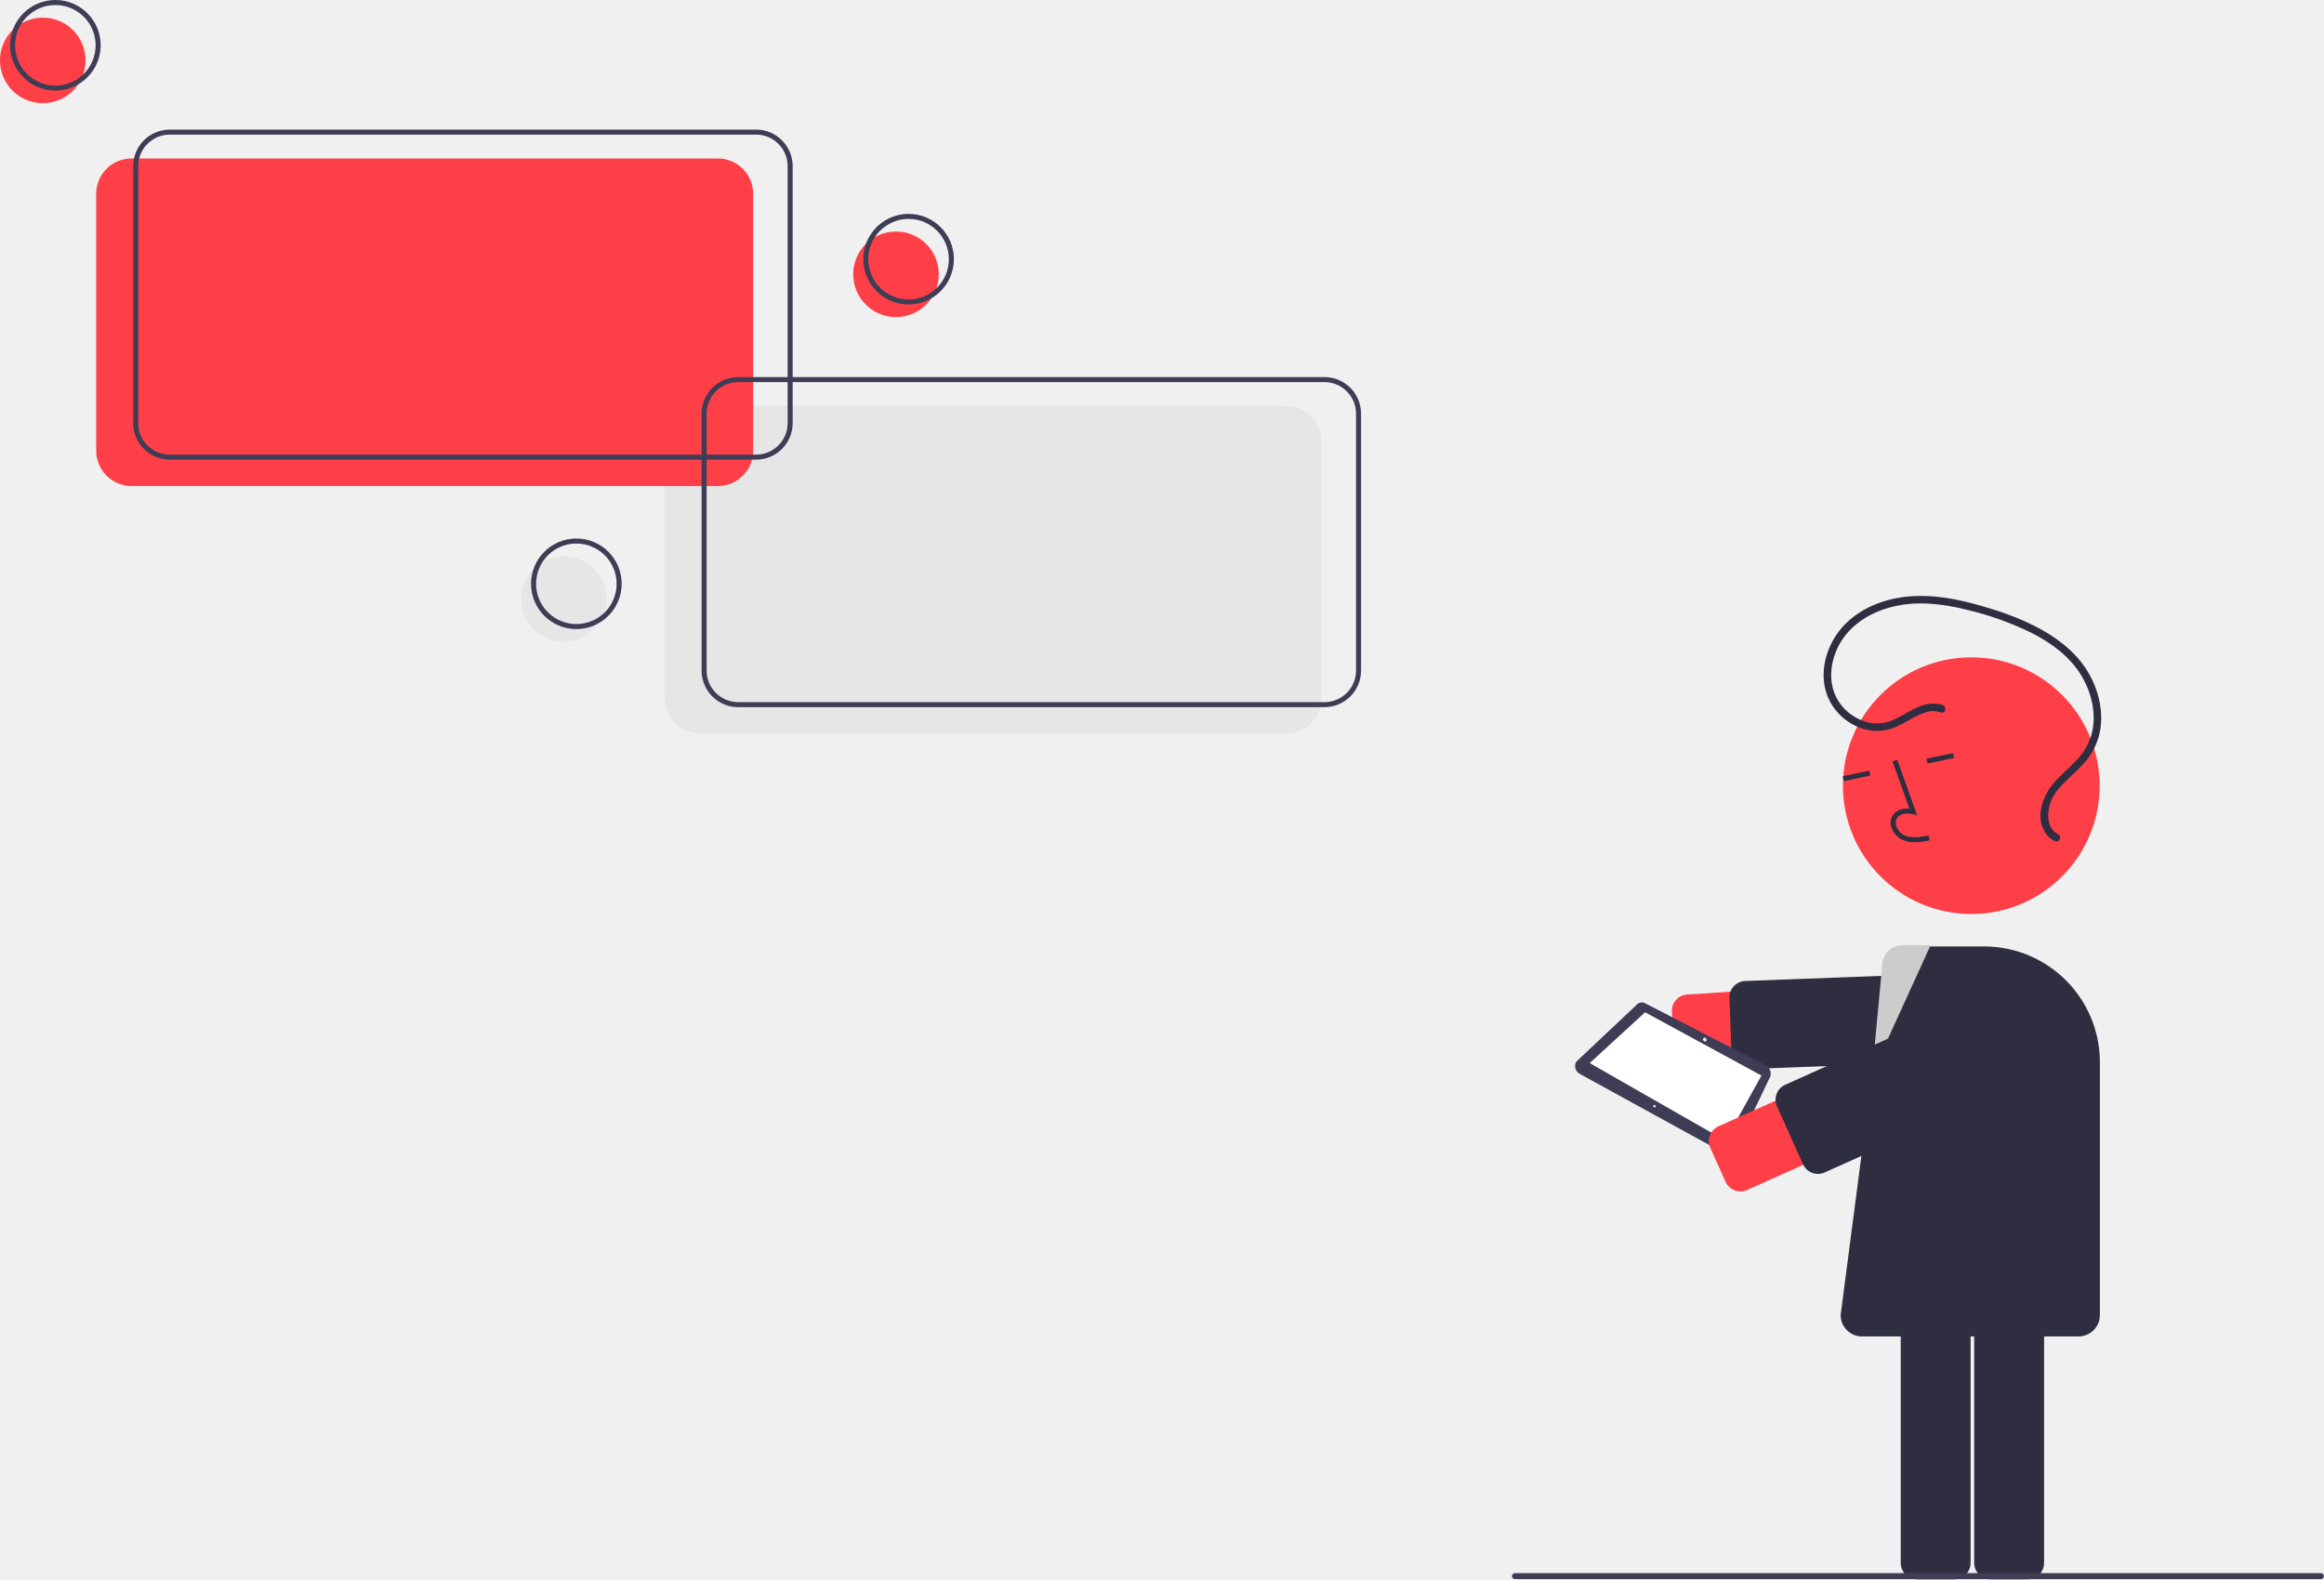
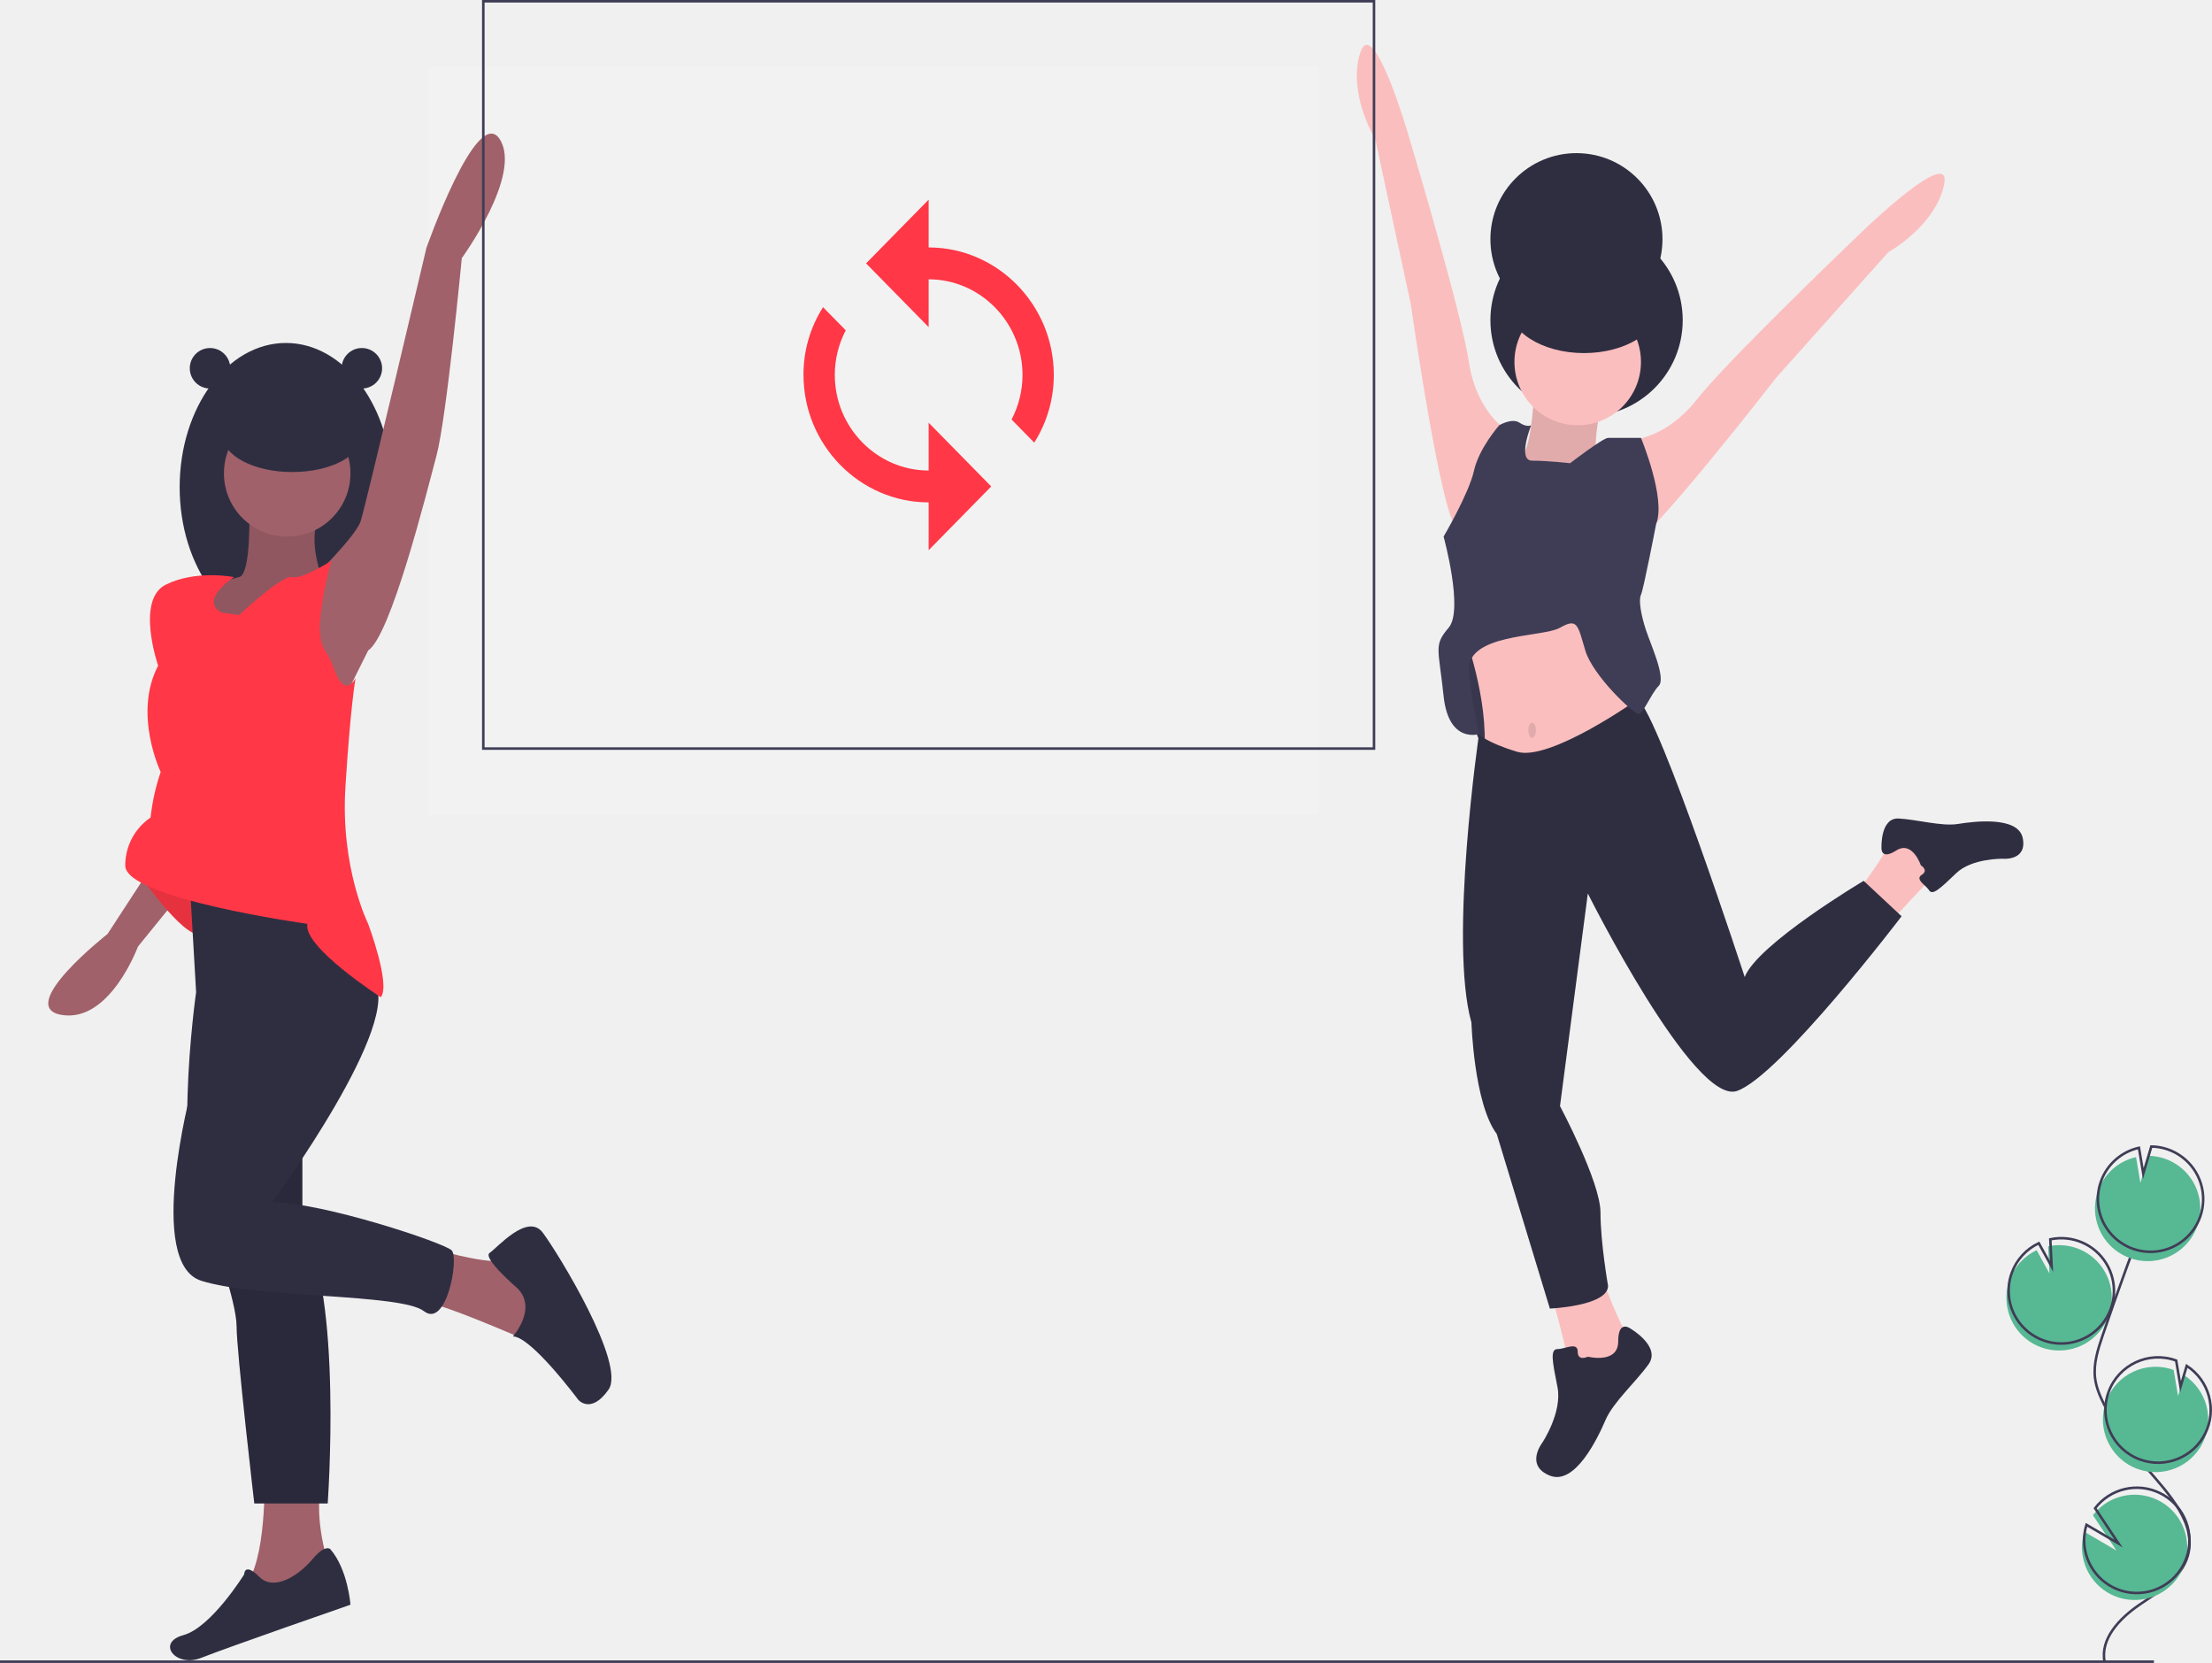
- <svg xmlns="http://www.w3.org/2000/svg" id="f90379f0-386c-4bb1-8522-a9f66969fa1c" data-name="Layer 1" width="923.372" height="627.62" viewBox="0 0 923.372 627.62">
-   <path d="M649.374,427.69H416.393a14.039,14.039,0,0,1-14.023-14.023V311.544a14.039,14.039,0,0,1,14.023-14.023h232.981a14.04,14.04,0,0,1,14.024,14.023v102.123A14.04,14.04,0,0,1,649.374,427.69Z" transform="translate(-138.3139 -136.1902)" fill="#e6e6e6" />
-   <circle cx="17" cy="24" r="17" fill="#ff3f47" />
-   <path d="M160.314,172.19a18,18,0,1,1,18-18A18.02,18.02,0,0,1,160.314,172.19Zm0-34a16,16,0,1,0,16,16A16.018,16.018,0,0,0,160.314,138.19Z" transform="translate(-138.3139 -136.1902)" fill="#3f3d56" />
-   <circle cx="224" cy="238" r="17" fill="#e6e6e6" />
-   <path d="M367.314,386.19a18,18,0,1,1,18-18A18.02,18.02,0,0,1,367.314,386.19Zm0-34a16,16,0,1,0,16,16A16.018,16.018,0,0,0,367.314,352.19Z" transform="translate(-138.3139 -136.1902)" fill="#3f3d56" />
-   <circle cx="356" cy="109" r="17" fill="#ff3f47" />
-   <path d="M499.314,257.19a18,18,0,1,1,18-18A18.02,18.02,0,0,1,499.314,257.19Zm0-34a16,16,0,1,0,16,16A16.018,16.018,0,0,0,499.314,223.19Z" transform="translate(-138.3139 -136.1902)" fill="#3f3d56" />
-   <path d="M423.538,329.335H190.557a14.04,14.04,0,0,1-14.024-14.023V213.189A14.04,14.04,0,0,1,190.557,199.165h232.981a14.04,14.04,0,0,1,14.024,14.024V315.312A14.04,14.04,0,0,1,423.538,329.335Z" transform="translate(-138.3139 -136.1902)" fill="#ff3f47" />
-   <path d="M438.734,318.86H205.753a14.54,14.54,0,0,1-14.524-14.523V202.214a14.54,14.54,0,0,1,14.524-14.523H438.734a14.54,14.54,0,0,1,14.524,14.523V304.337A14.54,14.54,0,0,1,438.734,318.86ZM205.753,189.69a12.538,12.538,0,0,0-12.524,12.523V304.337a12.538,12.538,0,0,0,12.524,12.523H438.734a12.538,12.538,0,0,0,12.524-12.523V202.214a12.538,12.538,0,0,0-12.524-12.523Z" transform="translate(-138.3139 -136.1902)" fill="#3f3d56" />
-   <path d="M664.571,417.215H431.59A14.54,14.54,0,0,1,417.066,402.691V300.569a14.54,14.54,0,0,1,14.524-14.523h232.981a14.54,14.54,0,0,1,14.524,14.523V402.691A14.54,14.54,0,0,1,664.571,417.215ZM431.59,288.045A12.538,12.538,0,0,0,419.066,300.569V402.691a12.538,12.538,0,0,0,12.524,12.524h232.981a12.538,12.538,0,0,0,12.524-12.524V300.569a12.538,12.538,0,0,0-12.524-12.523Z" transform="translate(-138.3139 -136.1902)" fill="#3f3d56" />
-   <path d="M810.022,559.13a6.5,6.5,0,0,1-6.476-6.075l-.965-14.728a6.5,6.5,0,0,1,6.061-6.911l115.387-7.557a13.88,13.88,0,0,1,1.814,27.701L810.457,559.116Q810.239,559.13,810.022,559.13Z" transform="translate(-138.3139 -136.1902)" fill="#ff3f47" />
-   <path d="M832.775,561.029a6.508,6.508,0,0,1-6.493-6.258l-.822-21.998a6.5,6.5,0,0,1,6.253-6.738L926.599,522.489a6.5,6.5,0,0,1,6.738,6.253l.822,21.998a6.5,6.5,0,0,1-6.253,6.738l-94.886,3.546C832.938,561.028,832.856,561.029,832.775,561.029Z" transform="translate(-138.3139 -136.1902)" fill="#2f2e41" />
-   <path d="M943.966,763.81H929.206a6.507,6.507,0,0,1-6.5-6.5V634.296a6.507,6.507,0,0,1,6.5-6.5h14.76a6.507,6.507,0,0,1,6.5,6.5V757.31A6.507,6.507,0,0,1,943.966,763.81Z" transform="translate(-138.3139 -136.1902)" fill="#2f2e41" />
-   <path d="M914.774,763.81H900.014a6.507,6.507,0,0,1-6.5-6.5V634.296a6.507,6.507,0,0,1,6.5-6.5h14.76a6.507,6.507,0,0,1,6.5,6.5V757.31A6.507,6.507,0,0,1,914.774,763.81Z" transform="translate(-138.3139 -136.1902)" fill="#2f2e41" />
-   <circle cx="783.235" cy="312.227" r="51" fill="#ff3f47" />
-   <path d="M899.114,470.88a12.095,12.095,0,0,1-5.027-.98,8.133,8.133,0,0,1-4.38-5.285,5.472,5.472,0,0,1,.897-4.78c1.332-1.709,3.632-2.522,6.338-2.314L890.244,438.773l1.883-.673,7.874,22.042-1.775-.403c-2.058-.465-4.728-.363-6.044,1.327a3.514,3.514,0,0,0-.533,3.07,6.146,6.146,0,0,0,3.261,3.942c2.783,1.257,6.042.81,9.703.146l.356,1.968A32.962,32.962,0,0,1,899.114,470.88Z" transform="translate(-138.3139 -136.1902)" fill="#2f2e41" />
-   <rect x="870.553" y="443.539" width="10.772" height="2" transform="translate(-210.9955 53.39222) rotate(-11.86416)" fill="#2f2e41" />
-   <rect x="903.826" y="436.548" width="10.772" height="2" transform="translate(-208.8474 60.08363) rotate(-11.86416)" fill="#2f2e41" />
-   <path d="M766.098,563.01l57.49,31.578a2.738,2.738,0,0,0,4.025-1.187l14.083-29.437a3.675,3.675,0,0,0-1.883-4.413L792.082,534.949a2.787,2.787,0,0,0-3.652.698l-23.842,22.462a3.541,3.541,0,0,0,1.356,4.82Q766.019,562.971,766.098,563.01Z" transform="translate(-138.3139 -136.1902)" fill="#3f3d56" />
-   <polygon points="631.62 422.471 685.516 453.277 699.858 427.427 653.623 402.284 631.62 422.471" fill="#fff" />
-   <ellipse cx="815.673" cy="549.324" rx="0.676" ry="0.793" transform="translate(-300.864 513.9266) rotate(-39.84152)" fill="#f2f2f2" />
-   <ellipse cx="795.663" cy="575.77" rx="0.451" ry="0.529" transform="translate(-322.4531 507.2466) rotate(-39.84152)" fill="#f2f2f2" />
-   <path d="M964.134,667.301h-86a8.51,8.51,0,0,1-8.5-8.5l18.004-138.064a8.49,8.49,0,0,1,8.496-8.436h30.52a46.032,46.032,0,0,1,45.98,45.98v100.52A8.51,8.51,0,0,1,964.134,667.301Z" transform="translate(-138.3139 -136.1902)" fill="#2f2e41" />
-   <path d="M905.394,511.801l-23.26,51,4-42.84a8.079,8.079,0,0,1,8-8.16Z" transform="translate(-138.3139 -136.1902)" fill="#ccc" />
-   <path d="M829.837,609.655a6.51,6.51,0,0,1-5.941-3.839l-6.041-13.467a6.499,6.499,0,0,1,3.27-8.591L926.63,536.428a13.879,13.879,0,1,1,11.362,25.327L832.487,609.086A6.464,6.464,0,0,1,829.837,609.655Z" transform="translate(-138.3139 -136.1902)" fill="#ff3f47" />
-   <path d="M860.61,602.702A6.51,6.51,0,0,1,854.67,598.863l-10.319-23.002a6.507,6.507,0,0,1,3.27-8.591L934.256,528.406a6.499,6.499,0,0,1,8.591,3.27l10.319,23.001a6.499,6.499,0,0,1-3.27,8.591l-86.635,38.865A6.472,6.472,0,0,1,860.61,602.702Z" transform="translate(-138.3139 -136.1902)" fill="#2f2e41" />
-   <path d="M910.233,416.441c-8.304-3.059-15.129,5-22.654,6.845-7.198,1.765-14.954-2.387-18.799-8.44-4.486-7.061-3.374-16.228.706-23.198,4.469-7.634,12.428-12.319,20.864-14.365,9.668-2.345,19.742-1.192,29.283,1.19a121.85,121.85,0,0,1,26.443,9.521c7.61,3.939,14.823,9.327,19.27,16.79,4.042,6.782,6.041,15.223,4.041,22.994a24.205,24.205,0,0,1-6.145,10.626c-3.012,3.189-6.464,5.953-9.272,9.335-4.247,5.114-7.101,13.496-2.914,19.545a9.793,9.793,0,0,0,3.551,3.147c1.71.891,3.229-1.697,1.514-2.59-3.012-1.569-4.105-4.752-4.024-7.998a16.272,16.272,0,0,1,3.994-9.982c2.942-3.535,6.579-6.398,9.686-9.777a27.022,27.022,0,0,0,6.412-11.162c2.208-8.09.481-16.902-3.426-24.191-4.228-7.888-11.316-13.843-19.03-18.172-8.394-4.711-17.724-7.868-26.987-10.375-9.939-2.69-20.376-4.205-30.603-2.343-8.866,1.614-17.531,5.894-23.106,13.136-5.204,6.76-7.691,15.973-5.174,24.291A22.235,22.235,0,0,0,880.561,426.32a19.101,19.101,0,0,0,11.614-1.515c3.897-1.746,7.437-4.461,11.581-5.622a8.941,8.941,0,0,1,5.68.151c1.814.668,2.597-2.23.798-2.893Z" transform="translate(-138.3139 -136.1902)" fill="#2f2e41" />
-   <path d="M1060.495,763.735h-320.294a1.191,1.191,0,0,1,0-2.381h320.294a1.191,1.191,0,0,1,0,2.381Z" transform="translate(-138.3139 -136.1902)" fill="#3f3d56" />
+ <svg xmlns="http://www.w3.org/2000/svg" id="a8799fd1-c1d8-478d-a00b-541cf9441083" data-name="Layer 1" width="874.169" height="657" viewBox="0 0 874.169 657">
+   <rect x="169" y="26.672" width="352" height="295.248" fill="#f2f2f2" />
+   <path d="M775.665,630.472s8,29,8,33,13,3,13,3l10-16s-8-16-10-24S775.665,630.472,775.665,630.472Z" transform="translate(-163.1654 -121.4717)" fill="#fbbebe" />
+   <path d="M790.665,657.472s12,3,12-6,5-5,5-5,12,7,7,14-14,15-17,22-12,26-22,22-3-13-3-13,8-12,6-22-3-15,0-15,8-3,8,1S790.665,657.472,790.665,657.472Z" transform="translate(-163.1654 -121.4717)" fill="#2f2e41" />
+   <circle cx="627" cy="126.5" r="38" fill="#2f2e41" />
+   <circle cx="623" cy="94.5" r="34" fill="#2f2e41" />
+   <polygon points="605 295.5 585 293.5 576.835 273.528 578 255.5 605 255.5 605 295.5" fill="#3f3d56" />
+   <polygon points="605 295.5 585 293.5 576.835 273.528 578 255.5 605 255.5 605 295.5" opacity="0.1" />
+   <path d="M769.665,273.472s-1,25-5,28,6,15,6,15l16-4,12-11-5-1s0-14,3-18S769.665,273.472,769.665,273.472Z" transform="translate(-163.1654 -121.4717)" fill="#fbbebe" />
+   <path d="M769.665,273.472s-1,25-5,28,6,15,6,15l16-4,12-11-5-1s0-14,3-18S769.665,273.472,769.665,273.472Z" transform="translate(-163.1654 -121.4717)" opacity="0.1" />
+   <path d="M741.665,371.472s10,26,8,48,45,3,45,3l14-9s4-27,0-33-12-27-12-27l-21-3Z" transform="translate(-163.1654 -121.4717)" fill="#fbbebe" />
+   <path d="M909.807,486.263s17.053-18.849,19.905-20.662-3.753-10.629-3.753-10.629l-15.941.121s-7.783,12.956-12.581,18.008S909.807,486.263,909.807,486.263Z" transform="translate(-163.1654 -121.4717)" fill="#fbbebe" />
+   <path d="M922.261,463.329s-3.3-9.916-9.717-5.837-5.831-1.299-5.831-1.299-.448-11.729,6.81-11.337,17.041,3.184,23.392,2.15,23.978-3.228,25.659,5.716-7.91,8.031-7.91,8.031-12.183-.265-18.407,5.693-9.336,8.938-10.696,6.799-5.765-4.345-2.913-6.158S922.261,463.329,922.261,463.329Z" transform="translate(-163.1654 -121.4717)" fill="#2f2e41" />
+   <path d="M758.665,291.472s-12-7-15-27-24-90-24-90-14-48-19-32,6,34,6,34l14,65s12,84,18,88S758.665,291.472,758.665,291.472Z" transform="translate(-163.1654 -121.4717)" fill="#fbbebe" />
+   <path d="M807.361,295.356s13.892-.151,26.388-16.052,65.361-66.363,65.361-66.363,35.902-34.8,32.337-18.42-22.026,26.587-22.026,26.587L865.113,270.684s-51.963,67.081-59.156,67.591S807.361,295.356,807.361,295.356Z" transform="translate(-163.1654 -121.4717)" fill="#fbbebe" />
+   <circle cx="623.5" cy="143" r="25" fill="#fbbebe" />
+   <path d="M810.443,397.736s-34.778,24.736-47.778,20.736-15-7-15-7-12,82-3,114c0,0,1,32,10,44l21,69s23-1,23-9c0,0-3-17-3-29s-16-42-16-42l11-84s42,84,59,78,65-69,65-69l-15-14s-42,25-47,38C852.665,507.472,819.221,404.999,810.443,397.736Z" transform="translate(-163.1654 -121.4717)" fill="#2f2e41" />
+   <path d="M783.665,304.472s13-10,15-10h13s10,24,6,34c0,0-5,26-6,28s0,8,2,14,8,19,5,22-6,11-8,11-18-15-21-25-3-13-10-9-38,2-36,18a226.277,226.277,0,0,0,4,24s-12,4-14-15-4-20,2-27-2-36-2-36,10-17,12-26,10-18,10-18,5-3,8-1,4.605,1,4.605,1-5.605,14,.395,14S783.665,304.472,783.665,304.472Z" transform="translate(-163.1654 -121.4717)" fill="#3f3d56" />
+   <ellipse cx="605.5" cy="288.5" rx="1.5" ry="3" opacity="0.1" />
+   <ellipse cx="626" cy="120.5" rx="30" ry="19" fill="#2f2e41" />
+   <ellipse cx="113" cy="192.5" rx="42" ry="57" fill="#2f2e41" />
+   <path d="M286.696,350.07s16.969-16.598,18.969-22.598,26-108,26-108,20-57,29-43-15,47-15,47-6,63-10,78-18,71-27,77l-9,18-10,2-9-25,1-10Z" transform="translate(-163.1654 -121.4717)" fill="#a0616a" />
+   <path d="M336.665,615.472s24,7,27,3,14,20,14,20v9l-10,2s-30-13-35-13S336.665,615.472,336.665,615.472Z" transform="translate(-163.1654 -121.4717)" fill="#a0616a" />
+   <path d="M367.665,630.472s-14-12-11-14,15-16,21-8,33,52,26,62-12,4-12,4-18.598-25-25.799-25C365.866,649.472,375.665,638.472,367.665,630.472Z" transform="translate(-163.1654 -121.4717)" fill="#2f2e41" />
+   <path d="M267.665,705.472s1,33-8,43,12,8,12,8l22-15s-6-16-4-31Z" transform="translate(-163.1654 -121.4717)" fill="#a0616a" />
+   <path d="M293.665,733.472s-2-2-7,4-15,13-21,7-6-1-6-1-13,21-24,24-3,13,7,9,59-21,59-21S300.665,741.472,293.665,733.472Z" transform="translate(-163.1654 -121.4717)" fill="#2f2e41" />
+   <path d="M220.665,467.472l-15,23s-37,29-18,32,30-27,30-27l13-16Z" transform="translate(-163.1654 -121.4717)" fill="#a0616a" />
+   <path d="M215.665,463.472s17,25,25,27,5-19,5-19Z" transform="translate(-163.1654 -121.4717)" fill="#ff3746" />
+   <path d="M215.665,463.472s17,25,25,27,5-19,5-19Z" transform="translate(-163.1654 -121.4717)" opacity="0.1" />
+   <path d="M237.665,461.472l3,52s-11,77,6,95c0,0,10,27,10,37s7,70,7,70h29s6-83-10-109v-142Z" transform="translate(-163.1654 -121.4717)" fill="#2f2e41" />
+   <path d="M237.173,564.523c.142,18.341,2.337,36.372,9.493,43.949,0,0,10,27,10,37s7,70,7,70h29s6-83-10-109V569.342" transform="translate(-163.1654 -121.4717)" opacity="0.1" />
+   <path d="M268.665,473.472l-30,79s-18,68,4,75,79,5,88,12,14-21,11-24-51-19-71-19c0,0,53-72,40-88S279.665,472.472,268.665,473.472Z" transform="translate(-163.1654 -121.4717)" fill="#2f2e41" />
+   <path d="M261.665,321.472s1,27-4,28a76.88,76.88,0,0,0-12,4v15l8,5,20-12,8-7,8-7s-5-14,0-23Z" transform="translate(-163.1654 -121.4717)" fill="#a0616a" />
+   <path d="M261.665,321.472s1,27-4,28a76.88,76.88,0,0,0-12,4v15l8,5,20-12,8-7,8-7s-5-14,0-23Z" transform="translate(-163.1654 -121.4717)" opacity="0.1" />
+   <path d="M257.665,364.472s17-16,21-15,15.5-6.5,15.5-6.5a128.935,128.935,0,0,0-4.5,23.5c-.542,6.5.677,10.066,1.908,11.969a31.528,31.528,0,0,1,3.451,6.882c1.655,4.838,4.721,10.681,8.641,4.149,0,0-2,11-4,43s9,54,9,54,9,24,5,29c0,0-31-20-29-29,0,0-72-10-72-23a22.828,22.828,0,0,1,10-19,84.025,84.025,0,0,1,4-18s-11-23-1-42c0,0-9-26,3-32s27-3,27-3-14,9-5,14Z" transform="translate(-163.1654 -121.4717)" fill="#ff3746" />
+   <circle cx="113.5" cy="187" r="25" fill="#a0616a" />
+   <ellipse cx="115.5" cy="172" rx="27.5" ry="14.5" fill="#2f2e41" />
+   <circle cx="83" cy="145.5" r="8" fill="#2f2e41" />
+   <circle cx="143" cy="145.5" r="8" fill="#2f2e41" />
+   <line y1="656.5" x2="851.223" y2="656.5" fill="none" stroke="#3f3d56" stroke-miterlimit="10" />
+   <rect x="191" y="0.5" width="352" height="295.248" fill="none" stroke="#3f3d56" stroke-miterlimit="10" />
+   <path d="M530.165,219.235V200.351l-24.73,25.18,24.73,25.18V231.825c20.401,0,37.095,16.996,37.095,37.77a38.034,38.034,0,0,1-4.329,17.625l8.966,9.129a49.996,49.996,0,0,0,7.728-26.754C579.626,241.898,557.368,219.235,530.165,219.235Zm0,88.131c-20.403,0-37.095-16.998-37.095-37.771a38.066,38.066,0,0,1,4.327-17.627l-8.964-9.127a49.182,49.182,0,0,0-7.728,26.754c0,27.698,22.258,50.36,49.461,50.36v18.885l24.73-25.179-24.73-25.181Z" transform="translate(-163.1654 -121.4717)" fill="#ff3746" />
+   <path d="M969.806,653.785a20.813,20.813,0,1,0,2.772-39.915l.521,10.712-5.068-9.18A20.734,20.734,0,0,0,957.347,627.124a20.409,20.409,0,0,0-1.197,5.63A20.809,20.809,0,0,0,969.806,653.785Z" transform="translate(-163.1654 -121.4717)" fill="#57b894" />
+   <path d="M994.884,778.028c-1.789-9.11,5.963-17.187,13.621-22.437s16.605-10.408,19.218-19.317c3.755-12.804-7.43-24.53-16.136-34.642a125.3,125.3,0,0,1-16.524-24.557c-1.811-3.533-3.476-7.225-3.952-11.166-.686-5.675,1.137-11.323,2.974-16.737q9.179-27.052,19.628-53.65" transform="translate(-163.1654 -121.4717)" fill="none" stroke="#3f3d56" stroke-miterlimit="10" />
+   <path d="M970.663,651.027a20.813,20.813,0,1,0,2.772-39.915l.521,10.712-5.068-9.18A20.734,20.734,0,0,0,958.204,624.366a20.409,20.409,0,0,0-1.197,5.63A20.809,20.809,0,0,0,970.663,651.027Z" transform="translate(-163.1654 -121.4717)" fill="none" stroke="#3f3d56" stroke-miterlimit="10" />
+   <path d="M992.34,591.823a20.788,20.788,0,0,1,14.98-13.198l1.714,10.184,3.177-10.696a20.81,20.81,0,1,1-19.871,13.71Z" transform="translate(-163.1654 -121.4717)" fill="#57b894" />
+   <path d="M993.483,588.146a20.788,20.788,0,0,1,14.98-13.198l1.714,10.184,3.177-10.696a20.81,20.81,0,1,1-19.871,13.71Z" transform="translate(-163.1654 -121.4717)" fill="none" stroke="#3f3d56" stroke-miterlimit="10" />
+   <path d="M1007.933,701.84a20.81,20.81,0,0,0,18.419-37.023l-2.441,8.219-1.731-10.304a.363.363,0,0,0-.053-.02,20.811,20.811,0,1,0-14.194,39.127Z" transform="translate(-163.1654 -121.4717)" fill="#57b894" />
+   <path d="M1008.924,698.115a20.81,20.81,0,0,0,18.419-37.023l-2.441,8.219-1.731-10.304a.363.363,0,0,0-.053-.02,20.811,20.811,0,1,0-14.194,39.127Z" transform="translate(-163.1654 -121.4717)" fill="none" stroke="#3f3d56" stroke-miterlimit="10" />
+   <path d="M986.266,736.402a20.801,20.801,0,1,0,4.011-16.297l9.273,13.957-12.67-7.408A20.616,20.616,0,0,0,986.266,736.402Z" transform="translate(-163.1654 -121.4717)" fill="#57b894" />
+   <path d="M987.124,733.644a20.801,20.801,0,1,0,4.011-16.297l9.273,13.957-12.67-7.408A20.616,20.616,0,0,0,987.124,733.644Z" transform="translate(-163.1654 -121.4717)" fill="none" stroke="#3f3d56" stroke-miterlimit="10" />
</svg>
